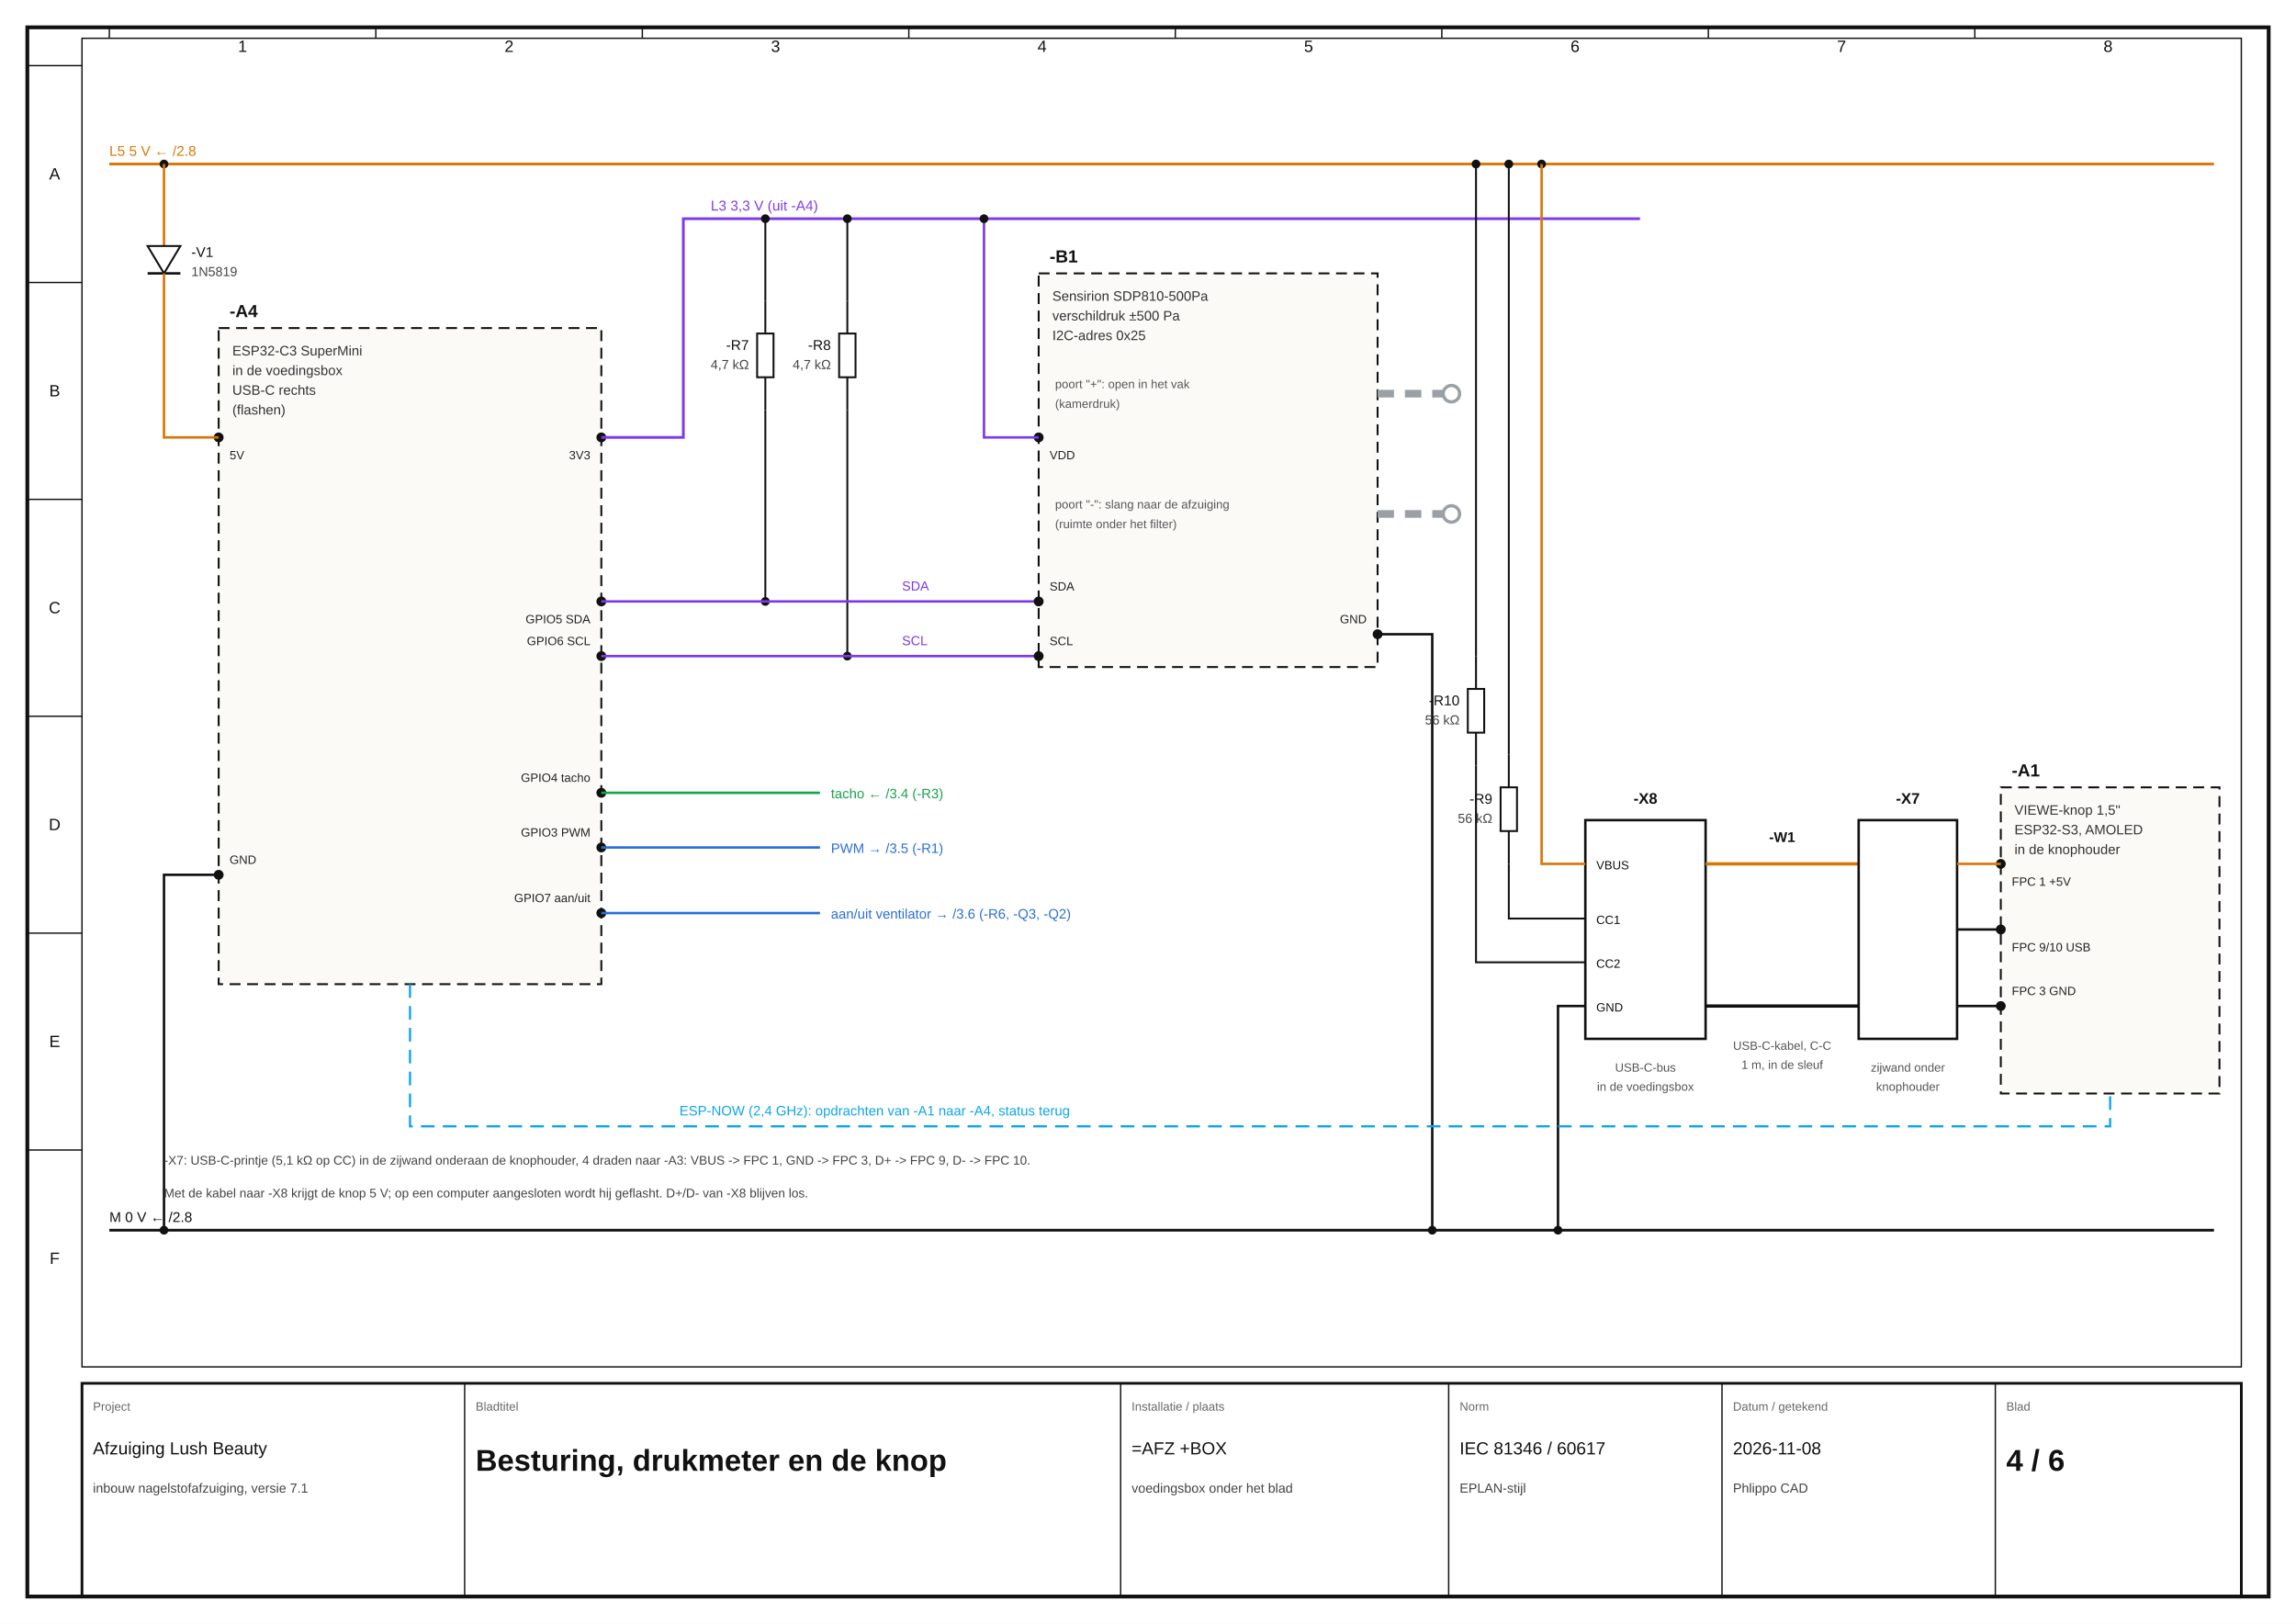
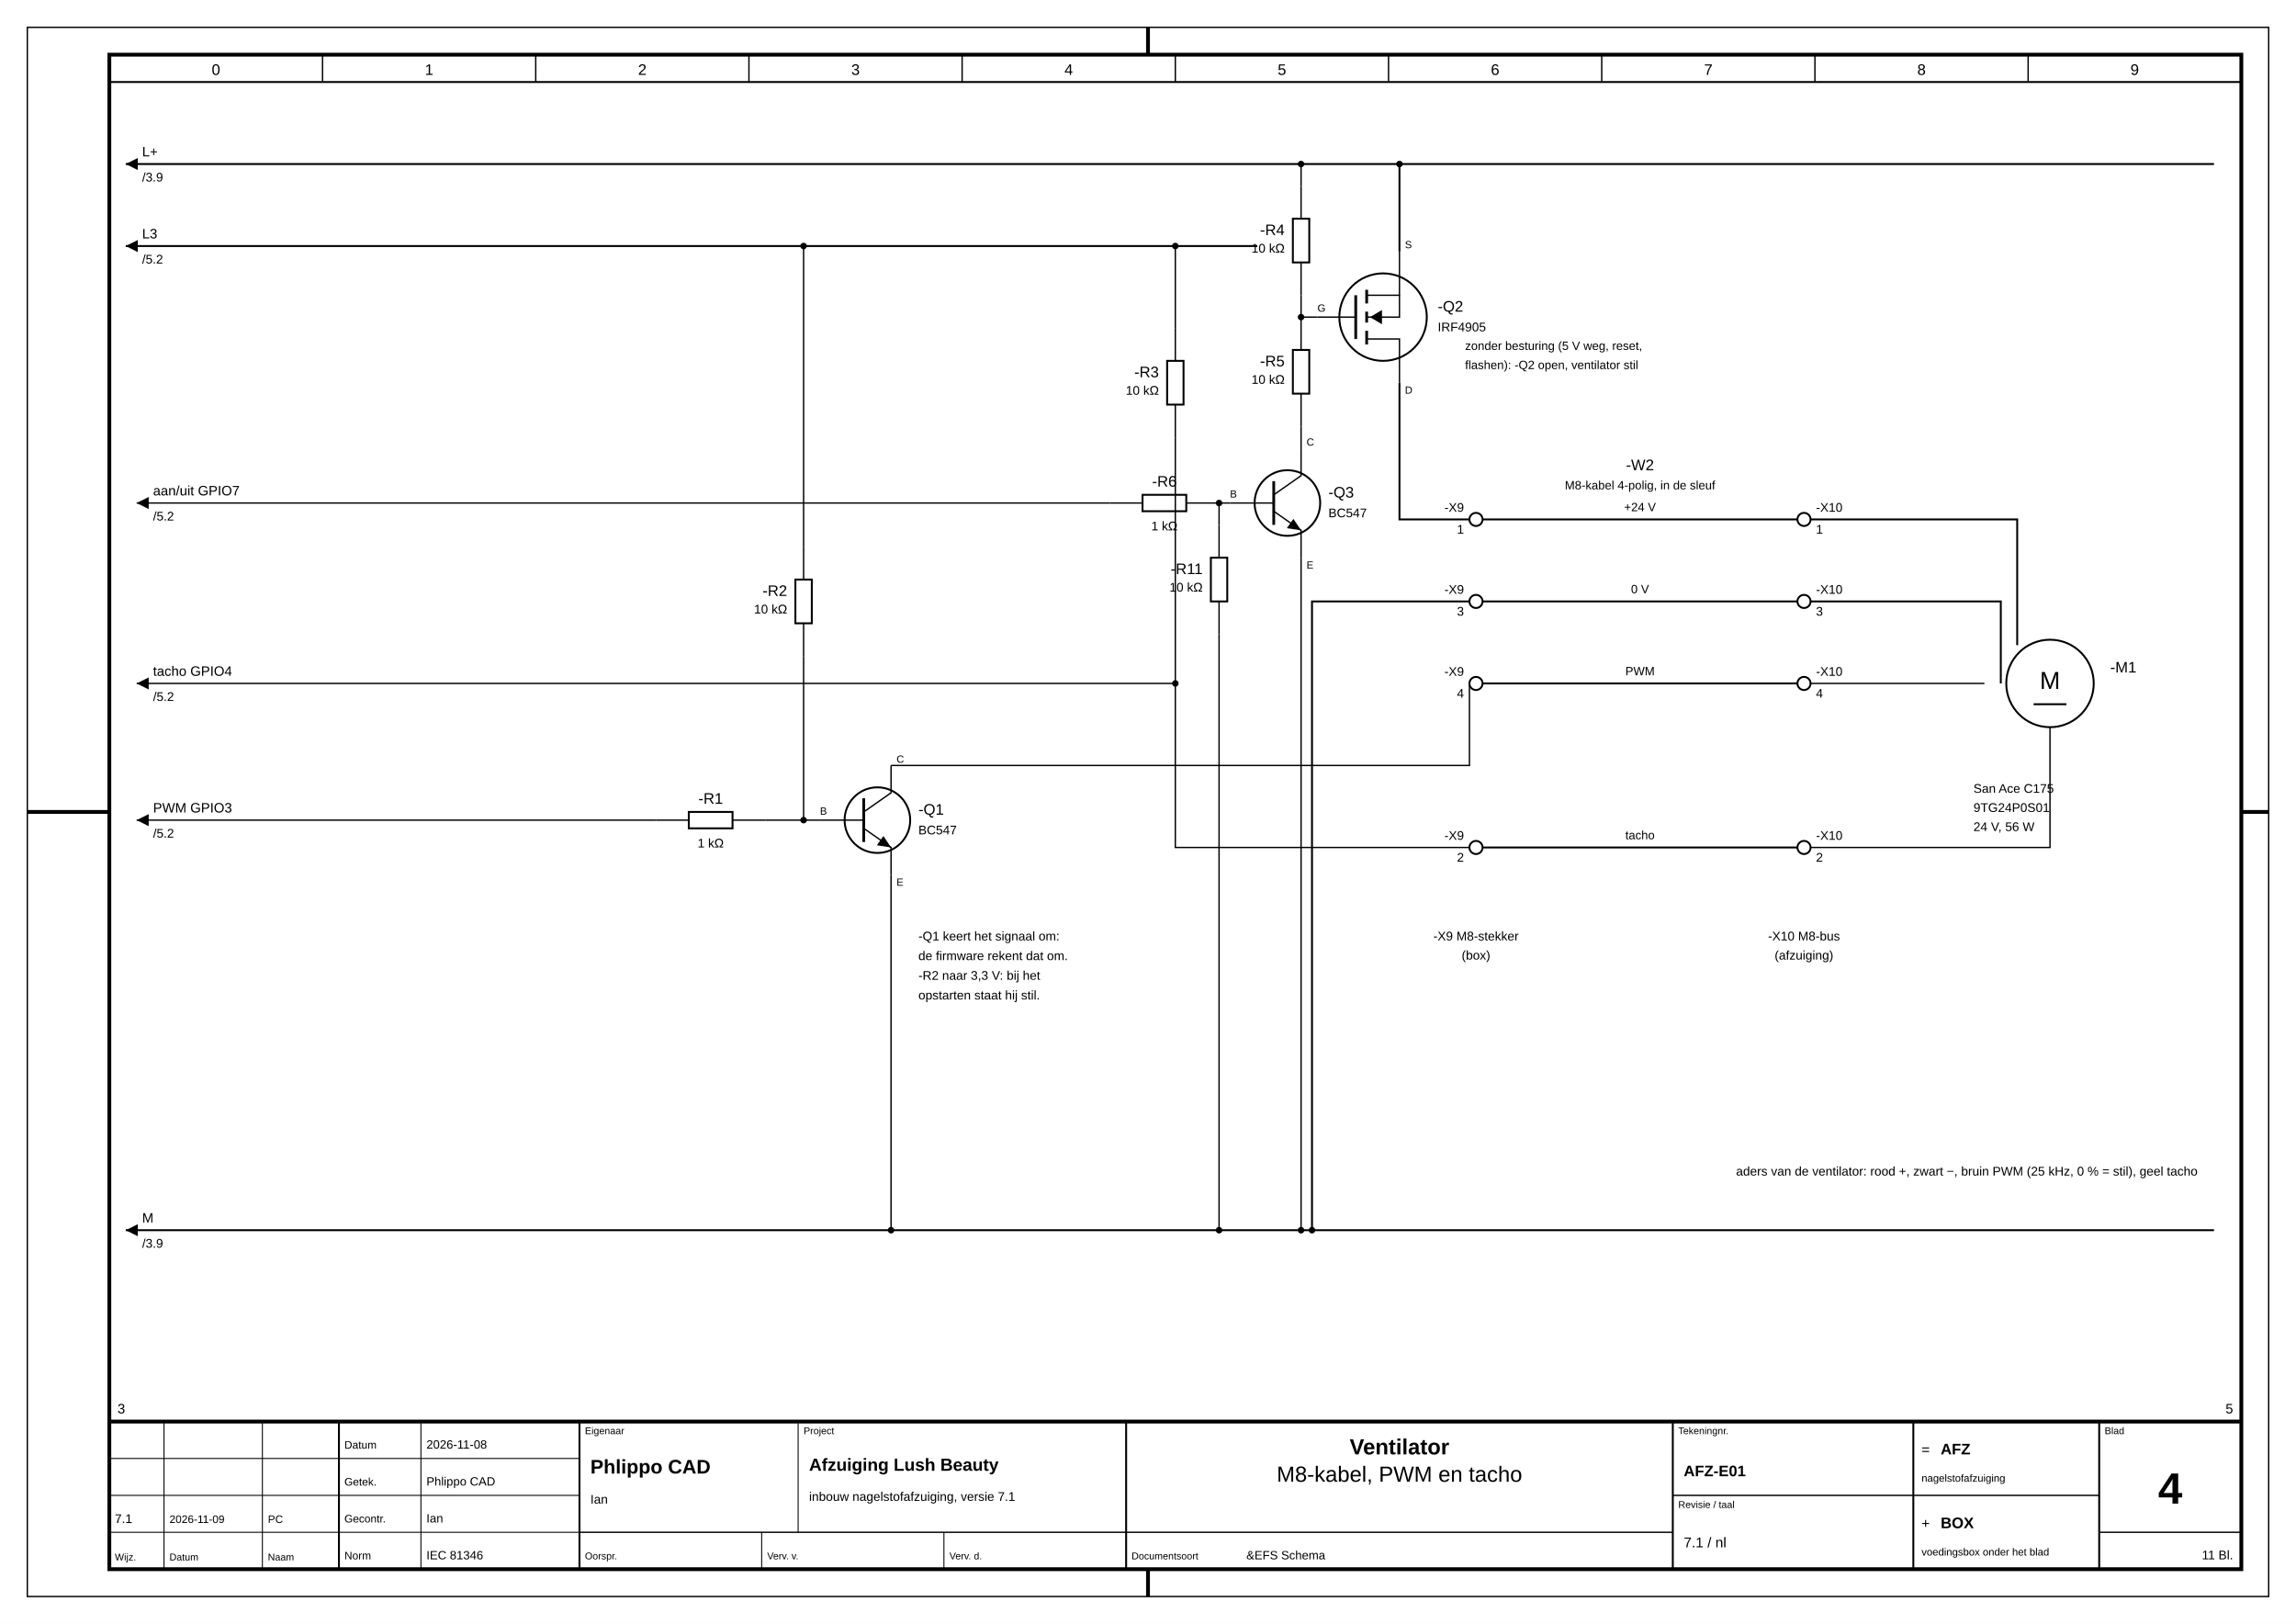
<svg xmlns="http://www.w3.org/2000/svg" viewBox="0 0 420 297" width="420mm" height="297mm" font-family="Arial, Helvetica, sans-serif">
  <rect width="420" height="297" fill="#fff" />
-   <rect x="5" y="5" width="410" height="287" fill="none" stroke="#111" stroke-width="0.7" />
-   <rect x="15" y="7" width="395" height="243" fill="none" stroke="#111" stroke-width="0.25" />
-   <polyline points="20,5 20,7" fill="none" stroke="#111" stroke-width="0.25" />
-   <text x="44.375" y="9.5" font-size="3" text-anchor="middle" fill="#111">1</text>
-   <polyline points="68.75,5 68.75,7" fill="none" stroke="#111" stroke-width="0.25" />
-   <text x="93.125" y="9.5" font-size="3" text-anchor="middle" fill="#111">2</text>
-   <polyline points="117.5,5 117.5,7" fill="none" stroke="#111" stroke-width="0.25" />
-   <text x="141.875" y="9.5" font-size="3" text-anchor="middle" fill="#111">3</text>
-   <polyline points="166.25,5 166.25,7" fill="none" stroke="#111" stroke-width="0.25" />
-   <text x="190.625" y="9.5" font-size="3" text-anchor="middle" fill="#111">4</text>
-   <polyline points="215,5 215,7" fill="none" stroke="#111" stroke-width="0.25" />
-   <text x="239.375" y="9.5" font-size="3" text-anchor="middle" fill="#111">5</text>
-   <polyline points="263.75,5 263.75,7" fill="none" stroke="#111" stroke-width="0.25" />
-   <text x="288.125" y="9.5" font-size="3" text-anchor="middle" fill="#111">6</text>
-   <polyline points="312.5,5 312.5,7" fill="none" stroke="#111" stroke-width="0.25" />
-   <text x="336.875" y="9.5" font-size="3" text-anchor="middle" fill="#111">7</text>
-   <polyline points="361.25,5 361.25,7" fill="none" stroke="#111" stroke-width="0.25" />
-   <text x="385.625" y="9.5" font-size="3" text-anchor="middle" fill="#111">8</text>
-   <polyline points="5,12 15,12" fill="none" stroke="#111" stroke-width="0.25" />
-   <text x="10" y="32.833" font-size="3" text-anchor="middle" fill="#111">A</text>
-   <polyline points="5,51.667 15,51.667" fill="none" stroke="#111" stroke-width="0.25" />
-   <text x="10" y="72.5" font-size="3" text-anchor="middle" fill="#111">B</text>
-   <polyline points="5,91.333 15,91.333" fill="none" stroke="#111" stroke-width="0.25" />
-   <text x="10" y="112.167" font-size="3" text-anchor="middle" fill="#111">C</text>
-   <polyline points="5,131 15,131" fill="none" stroke="#111" stroke-width="0.25" />
-   <text x="10" y="151.833" font-size="3" text-anchor="middle" fill="#111">D</text>
-   <polyline points="5,170.667 15,170.667" fill="none" stroke="#111" stroke-width="0.25" />
-   <text x="10" y="191.5" font-size="3" text-anchor="middle" fill="#111">E</text>
-   <polyline points="5,210.333 15,210.333" fill="none" stroke="#111" stroke-width="0.25" />
-   <text x="10" y="231.167" font-size="3" text-anchor="middle" fill="#111">F</text>
-   <rect x="15" y="253" width="395" height="39" fill="none" stroke="#111" stroke-width="0.5" />
-   <polyline points="15,253 15,292" fill="none" stroke="#111" stroke-width="0.25" />
-   <text x="17" y="258" font-size="2.2" text-anchor="start" fill="#666">Project</text>
-   <text x="17" y="266" font-size="3.2" text-anchor="start" fill="#111">Afzuiging Lush Beauty</text>
-   <text x="17" y="273" font-size="2.4" text-anchor="start" fill="#444">inbouw nagelstofafzuiging, versie 7.1</text>
-   <polyline points="85,253 85,292" fill="none" stroke="#111" stroke-width="0.25" />
-   <text x="87" y="258" font-size="2.2" text-anchor="start" fill="#666">Bladtitel</text>
-   <text x="87" y="269" font-size="5.5" text-anchor="start" fill="#111" font-weight="700">Besturing, drukmeter en de knop</text>
-   <polyline points="205,253 205,292" fill="none" stroke="#111" stroke-width="0.25" />
-   <text x="207" y="258" font-size="2.2" text-anchor="start" fill="#666">Installatie / plaats</text>
-   <text x="207" y="266" font-size="3.2" text-anchor="start" fill="#111">=AFZ +BOX</text>
-   <text x="207" y="273" font-size="2.4" text-anchor="start" fill="#444">voedingsbox onder het blad</text>
-   <polyline points="265,253 265,292" fill="none" stroke="#111" stroke-width="0.25" />
-   <text x="267" y="258" font-size="2.2" text-anchor="start" fill="#666">Norm</text>
-   <text x="267" y="266" font-size="3.2" text-anchor="start" fill="#111">IEC 81346 / 60617</text>
-   <text x="267" y="273" font-size="2.4" text-anchor="start" fill="#444">EPLAN-stijl</text>
-   <polyline points="315,253 315,292" fill="none" stroke="#111" stroke-width="0.25" />
-   <text x="317" y="258" font-size="2.2" text-anchor="start" fill="#666">Datum / getekend</text>
-   <text x="317" y="266" font-size="3.2" text-anchor="start" fill="#111">2026-11-08</text>
-   <text x="317" y="273" font-size="2.4" text-anchor="start" fill="#444">Phlippo CAD</text>
-   <polyline points="365,253 365,292" fill="none" stroke="#111" stroke-width="0.25" />
-   <text x="367" y="258" font-size="2.2" text-anchor="start" fill="#666">Blad</text>
-   <text x="367" y="269" font-size="5.5" text-anchor="start" fill="#111" font-weight="700">4 / 6</text>
-   <polyline points="20,30 405,30" fill="none" stroke="#d97706" stroke-width="0.5" />
-   <text x="20" y="28.5" font-size="2.6" text-anchor="start" fill="#d97706">L5 5 V  ← /2.8</text>
-   <polyline points="20,225 405,225" fill="none" stroke="#111" stroke-width="0.5" />
-   <text x="20" y="223.5" font-size="2.6" text-anchor="start" fill="#111">M 0 V  ← /2.8</text>
-   <rect x="40" y="60" width="70" height="120" fill="#fbfaf7" stroke="#111" stroke-width="0.35" stroke-dasharray="2 1.2" />
-   <text x="42" y="58" font-size="3.2" text-anchor="start" fill="#111" font-weight="700">-A4</text>
-   <text x="42.5" y="65" font-size="2.5" text-anchor="start" fill="#333">ESP32-C3 SuperMini</text>
-   <text x="42.5" y="68.6" font-size="2.5" text-anchor="start" fill="#333">in de voedingsbox</text>
-   <text x="42.5" y="72.2" font-size="2.5" text-anchor="start" fill="#333">USB-C rechts</text>
-   <text x="42.5" y="75.8" font-size="2.5" text-anchor="start" fill="#333">(flashen)</text>
-   <circle cx="40" cy="80" r="0.9" fill="#111" />
-   <text x="42" y="84" font-size="2.2" text-anchor="start" fill="#222">5V</text>
-   <circle cx="40" cy="160" r="0.9" fill="#111" />
-   <text x="42" y="158" font-size="2.2" text-anchor="start" fill="#222">GND</text>
-   <circle cx="110" cy="80" r="0.9" fill="#111" />
-   <text x="108" y="84" font-size="2.2" text-anchor="end" fill="#222">3V3</text>
-   <circle cx="110" cy="110" r="0.9" fill="#111" />
-   <text x="108" y="114" font-size="2.2" text-anchor="end" fill="#222">GPIO5  SDA</text>
-   <circle cx="110" cy="120" r="0.9" fill="#111" />
-   <text x="108" y="118" font-size="2.2" text-anchor="end" fill="#222">GPIO6  SCL</text>
-   <circle cx="110" cy="145" r="0.9" fill="#111" />
-   <text x="108" y="143" font-size="2.2" text-anchor="end" fill="#222">GPIO4  tacho</text>
-   <circle cx="110" cy="155" r="0.9" fill="#111" />
-   <text x="108" y="153" font-size="2.2" text-anchor="end" fill="#222">GPIO3  PWM</text>
-   <circle cx="110" cy="167" r="0.9" fill="#111" />
-   <text x="108" y="165" font-size="2.2" text-anchor="end" fill="#222">GPIO7  aan/uit</text>
-   <circle cx="30" cy="30" r="0.8" fill="#111" />
-   <polyline points="30,30 30,45" fill="none" stroke="#d97706" stroke-width="0.45" />
-   <polygon points="27,45 33,45 30,50" fill="none" stroke="#111" stroke-width="0.35" />
-   <polyline points="27,50 33,50" fill="none" stroke="#111" stroke-width="0.45" />
-   <polyline points="30,50 30,80 40,80" fill="none" stroke="#d97706" stroke-width="0.45" />
-   <text x="35" y="47" font-size="2.6" text-anchor="start" fill="#111">-V1</text>
-   <text x="35" y="50.5" font-size="2.4" text-anchor="start" fill="#444">1N5819</text>
-   <polyline points="40,160 30,160 30,225" fill="none" stroke="#111" stroke-width="0.45" />
-   <circle cx="30" cy="225" r="0.8" fill="#111" />
-   <polyline points="110,80 125,80 125,40 300,40" fill="none" stroke="#7c3aed" stroke-width="0.5" />
-   <text x="130" y="38.5" font-size="2.6" text-anchor="start" fill="#7c3aed">L3 3,3 V (uit -A4)</text>
-   <polyline points="110,145 150,145" fill="none" stroke="#16a34a" stroke-width="0.45" />
-   <text x="152" y="146" font-size="2.5" text-anchor="start" fill="#16a34a">tacho ← /3.4 (-R3)</text>
-   <polyline points="110,155 150,155" fill="none" stroke="#2a6fd6" stroke-width="0.45" />
-   <text x="152" y="156" font-size="2.5" text-anchor="start" fill="#2a6fd6">PWM → /3.5 (-R1)</text>
-   <polyline points="110,167 150,167" fill="none" stroke="#2a6fd6" stroke-width="0.45" />
-   <text x="152" y="168" font-size="2.5" text-anchor="start" fill="#2a6fd6">aan/uit ventilator → /3.6 (-R6, -Q3, -Q2)</text>
-   <circle cx="140" cy="40" r="0.8" fill="#111" />
-   <polyline points="140,40 140,55" fill="none" stroke="#111" stroke-width="0.35" />
-   <polyline points="140,55 140,61" fill="none" stroke="#111" stroke-width="0.35" />
-   <rect x="138.5" y="61" width="3" height="8" fill="none" stroke="#111" stroke-width="0.35" />
-   <polyline points="140,69 140,75" fill="none" stroke="#111" stroke-width="0.35" />
-   <text x="137" y="64" font-size="2.6" text-anchor="end" fill="#111">-R7</text>
-   <text x="137" y="67.5" font-size="2.4" text-anchor="end" fill="#444">4,7 kΩ</text>
-   <polyline points="140,75 140,110" fill="none" stroke="#111" stroke-width="0.35" />
-   <circle cx="140" cy="110" r="0.8" fill="#111" />
-   <circle cx="155" cy="40" r="0.8" fill="#111" />
-   <polyline points="155,40 155,55" fill="none" stroke="#111" stroke-width="0.35" />
-   <polyline points="155,55 155,61" fill="none" stroke="#111" stroke-width="0.35" />
-   <rect x="153.5" y="61" width="3" height="8" fill="none" stroke="#111" stroke-width="0.35" />
-   <polyline points="155,69 155,75" fill="none" stroke="#111" stroke-width="0.35" />
-   <text x="152" y="64" font-size="2.6" text-anchor="end" fill="#111">-R8</text>
-   <text x="152" y="67.5" font-size="2.4" text-anchor="end" fill="#444">4,7 kΩ</text>
-   <polyline points="155,75 155,120" fill="none" stroke="#111" stroke-width="0.35" />
-   <circle cx="155" cy="120" r="0.8" fill="#111" />
-   <polyline points="110,110 190,110" fill="none" stroke="#7c3aed" stroke-width="0.45" />
-   <text x="165" y="108" font-size="2.4" text-anchor="start" fill="#7c3aed">SDA</text>
-   <polyline points="110,120 190,120" fill="none" stroke="#7c3aed" stroke-width="0.45" />
-   <text x="165" y="118" font-size="2.4" text-anchor="start" fill="#7c3aed">SCL</text>
-   <rect x="190" y="50" width="62" height="72" fill="#fbfaf7" stroke="#111" stroke-width="0.35" stroke-dasharray="2 1.2" />
-   <text x="192" y="48" font-size="3.2" text-anchor="start" fill="#111" font-weight="700">-B1</text>
-   <text x="192.5" y="55" font-size="2.5" text-anchor="start" fill="#333">Sensirion SDP810-500Pa</text>
-   <text x="192.5" y="58.6" font-size="2.5" text-anchor="start" fill="#333">verschildruk ±500 Pa</text>
-   <text x="192.5" y="62.2" font-size="2.5" text-anchor="start" fill="#333">I2C-adres 0x25</text>
-   <circle cx="190" cy="80" r="0.9" fill="#111" />
-   <text x="192" y="84" font-size="2.2" text-anchor="start" fill="#222">VDD</text>
-   <circle cx="190" cy="110" r="0.9" fill="#111" />
-   <text x="192" y="108" font-size="2.2" text-anchor="start" fill="#222">SDA</text>
-   <circle cx="190" cy="120" r="0.9" fill="#111" />
-   <text x="192" y="118" font-size="2.2" text-anchor="start" fill="#222">SCL</text>
-   <circle cx="252" cy="116" r="0.9" fill="#111" />
-   <text x="250" y="114" font-size="2.2" text-anchor="end" fill="#222">GND</text>
-   <polyline points="180,40 180,80 190,80" fill="none" stroke="#7c3aed" stroke-width="0.45" />
-   <circle cx="180" cy="40" r="0.8" fill="#111" />
-   <polyline points="252,116 262,116 262,225" fill="none" stroke="#111" stroke-width="0.45" />
-   <circle cx="262" cy="225" r="0.8" fill="#111" />
-   <polyline points="252,72 264,72" fill="none" stroke="#9aa0a6" stroke-width="1.4" stroke-dasharray="3 2" />
-   <circle cx="265.5" cy="72" r="1.5" fill="#fff" stroke="#9aa0a6" stroke-width="0.6" />
-   <text x="193" y="71" font-size="2.2" text-anchor="start" fill="#555">poort "+": open in het vak</text>
-   <text x="193" y="74.6" font-size="2.2" text-anchor="start" fill="#555">(kamerdruk)</text>
-   <polyline points="252,94 264,94" fill="none" stroke="#9aa0a6" stroke-width="1.4" stroke-dasharray="3 2" />
-   <circle cx="265.5" cy="94" r="1.5" fill="#fff" stroke="#9aa0a6" stroke-width="0.6" />
-   <text x="193" y="93" font-size="2.2" text-anchor="start" fill="#555">poort "-": slang naar de afzuiging</text>
-   <text x="193" y="96.6" font-size="2.2" text-anchor="start" fill="#555">(ruimte onder het filter)</text>
-   <rect x="290" y="150" width="22" height="40" fill="none" stroke="#111" stroke-width="0.45" />
-   <text x="301" y="147" font-size="2.8" text-anchor="middle" fill="#111" font-weight="700">-X8</text>
-   <text x="301" y="196" font-size="2.2" text-anchor="middle" fill="#555">USB-C-bus</text>
-   <text x="301" y="199.5" font-size="2.2" text-anchor="middle" fill="#555">in de voedingsbox</text>
-   <text x="292" y="159" font-size="2.2" text-anchor="start" fill="#111">VBUS</text>
-   <text x="292" y="169" font-size="2.2" text-anchor="start" fill="#111">CC1</text>
-   <text x="292" y="177" font-size="2.2" text-anchor="start" fill="#111">CC2</text>
-   <text x="292" y="185" font-size="2.2" text-anchor="start" fill="#111">GND</text>
-   <circle cx="282" cy="30" r="0.8" fill="#111" />
-   <polyline points="282,30 282,158 290,158" fill="none" stroke="#d97706" stroke-width="0.45" />
-   <circle cx="276" cy="30" r="0.8" fill="#111" />
-   <polyline points="276,30 276,138" fill="none" stroke="#111" stroke-width="0.35" />
-   <polyline points="276,138 276,144" fill="none" stroke="#111" stroke-width="0.35" />
-   <rect x="274.5" y="144" width="3" height="8" fill="none" stroke="#111" stroke-width="0.35" />
-   <polyline points="276,152 276,158" fill="none" stroke="#111" stroke-width="0.35" />
-   <text x="273" y="147" font-size="2.6" text-anchor="end" fill="#111">-R9</text>
-   <text x="273" y="150.5" font-size="2.4" text-anchor="end" fill="#444">56 kΩ</text>
-   <polyline points="276,158 276,168 290,168" fill="none" stroke="#111" stroke-width="0.35" />
-   <circle cx="270" cy="30" r="0.8" fill="#111" />
-   <polyline points="270,30 270,120" fill="none" stroke="#111" stroke-width="0.35" />
-   <polyline points="270,120 270,126" fill="none" stroke="#111" stroke-width="0.35" />
-   <rect x="268.5" y="126" width="3" height="8" fill="none" stroke="#111" stroke-width="0.35" />
-   <polyline points="270,134 270,140" fill="none" stroke="#111" stroke-width="0.35" />
-   <text x="267" y="129" font-size="2.6" text-anchor="end" fill="#111">-R10</text>
-   <text x="267" y="132.5" font-size="2.4" text-anchor="end" fill="#444">56 kΩ</text>
-   <polyline points="270,140 270,176 290,176" fill="none" stroke="#111" stroke-width="0.35" />
-   <polyline points="290,184 285,184 285,225" fill="none" stroke="#111" stroke-width="0.45" />
-   <circle cx="285" cy="225" r="0.8" fill="#111" />
-   <polyline points="312,158 340,158" fill="none" stroke="#d97706" stroke-width="0.6" />
-   <polyline points="312,184 340,184" fill="none" stroke="#111" stroke-width="0.6" />
-   <text x="326" y="154" font-size="2.6" text-anchor="middle" fill="#111" font-weight="700">-W1</text>
-   <text x="326" y="192" font-size="2.2" text-anchor="middle" fill="#555">USB-C-kabel, C-C</text>
-   <text x="326" y="195.5" font-size="2.2" text-anchor="middle" fill="#555">1 m, in de sleuf</text>
-   <rect x="340" y="150" width="18" height="40" fill="none" stroke="#111" stroke-width="0.45" />
-   <text x="349" y="147" font-size="2.8" text-anchor="middle" fill="#111" font-weight="700">-X7</text>
-   <text x="349" y="196" font-size="2.2" text-anchor="middle" fill="#555">zijwand onder</text>
-   <text x="349" y="199.5" font-size="2.2" text-anchor="middle" fill="#555">knophouder</text>
-   <rect x="366" y="144" width="40" height="56" fill="#fbfaf7" stroke="#111" stroke-width="0.35" stroke-dasharray="2 1.2" />
-   <text x="368" y="142" font-size="3.2" text-anchor="start" fill="#111" font-weight="700">-A1</text>
-   <text x="368.5" y="149" font-size="2.5" text-anchor="start" fill="#333">VIEWE-knop 1,5"</text>
-   <text x="368.5" y="152.6" font-size="2.5" text-anchor="start" fill="#333">ESP32-S3, AMOLED</text>
-   <text x="368.5" y="156.2" font-size="2.5" text-anchor="start" fill="#333">in de knophouder</text>
-   <circle cx="366" cy="158" r="0.9" fill="#111" />
-   <text x="368" y="162" font-size="2.2" text-anchor="start" fill="#222">FPC 1 +5V</text>
-   <circle cx="366" cy="170" r="0.9" fill="#111" />
-   <text x="368" y="174" font-size="2.2" text-anchor="start" fill="#222">FPC 9/10 USB</text>
-   <circle cx="366" cy="184" r="0.9" fill="#111" />
-   <text x="368" y="182" font-size="2.2" text-anchor="start" fill="#222">FPC 3 GND</text>
-   <polyline points="358,158 366,158" fill="none" stroke="#d97706" stroke-width="0.45" />
-   <polyline points="358,170 366,170" fill="none" stroke="#111" stroke-width="0.45" />
-   <polyline points="358,184 366,184" fill="none" stroke="#111" stroke-width="0.45" />
-   <polyline points="75,180 75,206 386,206 386,200" fill="none" stroke="#0ea5e9" stroke-width="0.4" stroke-dasharray="2.5 1.5" />
-   <text x="160" y="204" font-size="2.5" text-anchor="middle" fill="#0ea5e9">ESP-NOW (2,4 GHz): opdrachten van -A1 naar -A4, status terug</text>
-   <text x="30" y="213" font-size="2.3" text-anchor="start" fill="#444">-X7: USB-C-printje (5,1 kΩ op CC) in de zijwand onderaan de knophouder, 4 draden naar -A3: VBUS -&gt; FPC 1, GND -&gt; FPC 3, D+ -&gt; FPC 9, D- -&gt; FPC 10.</text>
-   <text x="30" y="219" font-size="2.3" text-anchor="start" fill="#444">Met de kabel naar -X8 krijgt de knop 5 V; op een computer aangesloten wordt hij geflasht. D+/D- van -X8 blijven los.</text>
+   <rect x="5" y="5" width="410" height="287" fill="none" stroke="#000" stroke-width="0.25" />
+   <rect x="20" y="10" width="390" height="277" fill="none" stroke="#000" stroke-width="0.7" />
+   <polyline points="210,5 210,10" fill="none" stroke="#000" stroke-width="0.7" />
+   <polyline points="210,287 210,292" fill="none" stroke="#000" stroke-width="0.7" />
+   <polyline points="5,148.5 20,148.5" fill="none" stroke="#000" stroke-width="0.7" />
+   <polyline points="410,148.5 415,148.5" fill="none" stroke="#000" stroke-width="0.7" />
+   <polyline points="20,15 410,15" fill="none" stroke="#000" stroke-width="0.35" />
+   <text x="39.5" y="13.7" font-size="2.8" text-anchor="middle" fill="#000">0</text>
+   <polyline points="59,10 59,15" fill="none" stroke="#000" stroke-width="0.25" />
+   <text x="78.5" y="13.7" font-size="2.8" text-anchor="middle" fill="#000">1</text>
+   <polyline points="98,10 98,15" fill="none" stroke="#000" stroke-width="0.25" />
+   <text x="117.5" y="13.7" font-size="2.8" text-anchor="middle" fill="#000">2</text>
+   <polyline points="137,10 137,15" fill="none" stroke="#000" stroke-width="0.25" />
+   <text x="156.5" y="13.7" font-size="2.8" text-anchor="middle" fill="#000">3</text>
+   <polyline points="176,10 176,15" fill="none" stroke="#000" stroke-width="0.25" />
+   <text x="195.5" y="13.7" font-size="2.8" text-anchor="middle" fill="#000">4</text>
+   <polyline points="215,10 215,15" fill="none" stroke="#000" stroke-width="0.25" />
+   <text x="234.5" y="13.7" font-size="2.8" text-anchor="middle" fill="#000">5</text>
+   <polyline points="254,10 254,15" fill="none" stroke="#000" stroke-width="0.25" />
+   <text x="273.5" y="13.7" font-size="2.8" text-anchor="middle" fill="#000">6</text>
+   <polyline points="293,10 293,15" fill="none" stroke="#000" stroke-width="0.25" />
+   <text x="312.5" y="13.7" font-size="2.8" text-anchor="middle" fill="#000">7</text>
+   <polyline points="332,10 332,15" fill="none" stroke="#000" stroke-width="0.25" />
+   <text x="351.5" y="13.7" font-size="2.8" text-anchor="middle" fill="#000">8</text>
+   <polyline points="371,10 371,15" fill="none" stroke="#000" stroke-width="0.25" />
+   <text x="390.5" y="13.7" font-size="2.8" text-anchor="middle" fill="#000">9</text>
+   <text x="21.5" y="258.5" font-size="2.5" text-anchor="start" fill="#000">3</text>
+   <text x="408.5" y="258.5" font-size="2.5" text-anchor="end" fill="#000">5</text>
+   <polyline points="20,260 410,260" fill="none" stroke="#000" stroke-width="0.7" />
+   <polyline points="20,266.75 62,266.75" fill="none" stroke="#000" stroke-width="0.18" />
+   <polyline points="20,273.5 62,273.5" fill="none" stroke="#000" stroke-width="0.18" />
+   <polyline points="20,280.25 62,280.25" fill="none" stroke="#000" stroke-width="0.18" />
+   <polyline points="30,260 30,287" fill="none" stroke="#000" stroke-width="0.18" />
+   <polyline points="48,260 48,287" fill="none" stroke="#000" stroke-width="0.18" />
+   <text x="21" y="285.4" font-size="1.8" text-anchor="start" fill="#000">Wijz.</text>
+   <text x="31" y="285.4" font-size="1.8" text-anchor="start" fill="#000">Datum</text>
+   <text x="49" y="285.4" font-size="1.8" text-anchor="start" fill="#000">Naam</text>
+   <text x="21" y="278.55" font-size="2.3" text-anchor="start" fill="#000">7.1</text>
+   <text x="31" y="278.55" font-size="2" text-anchor="start" fill="#000">2026-11-09</text>
+   <text x="49" y="278.55" font-size="2" text-anchor="start" fill="#000">PC</text>
+   <polyline points="62,260 62,287" fill="none" stroke="#000" stroke-width="0.35" />
+   <polyline points="62,266.75 106,266.75" fill="none" stroke="#000" stroke-width="0.18" />
+   <polyline points="62,273.5 106,273.5" fill="none" stroke="#000" stroke-width="0.18" />
+   <polyline points="62,280.25 106,280.25" fill="none" stroke="#000" stroke-width="0.18" />
+   <polyline points="77,260 77,287" fill="none" stroke="#000" stroke-width="0.18" />
+   <text x="63" y="264.95" font-size="2" text-anchor="start" fill="#000">Datum</text>
+   <text x="78" y="264.95" font-size="2.2" text-anchor="start" fill="#000">2026-11-08</text>
+   <text x="63" y="271.7" font-size="2" text-anchor="start" fill="#000">Getek.</text>
+   <text x="78" y="271.7" font-size="2.2" text-anchor="start" fill="#000">Phlippo CAD</text>
+   <text x="63" y="278.45" font-size="2" text-anchor="start" fill="#000">Gecontr.</text>
+   <text x="78" y="278.45" font-size="2.2" text-anchor="start" fill="#000">Ian</text>
+   <text x="63" y="285.2" font-size="2" text-anchor="start" fill="#000">Norm</text>
+   <text x="78" y="285.2" font-size="2.2" text-anchor="start" fill="#000">IEC 81346</text>
+   <polyline points="106,260 106,287" fill="none" stroke="#000" stroke-width="0.35" />
+   <polyline points="106,280.25 206,280.25" fill="none" stroke="#000" stroke-width="0.25" />
+   <polyline points="146,260 146,280.25" fill="none" stroke="#000" stroke-width="0.18" />
+   <text x="107" y="262.3" font-size="1.8" text-anchor="start" fill="#000">Eigenaar</text>
+   <text x="108" y="269.5" font-size="3.6" text-anchor="start" fill="#000" font-weight="700">Phlippo CAD</text>
+   <text x="108" y="275" font-size="2.3" text-anchor="start" fill="#000">Ian</text>
+   <text x="147" y="262.3" font-size="1.8" text-anchor="start" fill="#000">Project</text>
+   <text x="148" y="269" font-size="3.2" text-anchor="start" fill="#000" font-weight="700">Afzuiging Lush Beauty</text>
+   <text x="148" y="274.5" font-size="2.3" text-anchor="start" fill="#000">inbouw nagelstofafzuiging, versie 7.1</text>
+   <text x="107" y="285.2" font-size="1.8" text-anchor="start" fill="#000">Oorspr.</text>
+   <text x="118" y="285.2" font-size="2" text-anchor="start" fill="#000" />
+   <polyline points="139.33,280.25 139.33,287" fill="none" stroke="#000" stroke-width="0.18" />
+   <text x="140.33" y="285.2" font-size="1.8" text-anchor="start" fill="#000">Verv. v.</text>
+   <text x="151.33" y="285.2" font-size="2" text-anchor="start" fill="#000" />
+   <polyline points="172.67,280.25 172.67,287" fill="none" stroke="#000" stroke-width="0.18" />
+   <text x="173.67" y="285.2" font-size="1.8" text-anchor="start" fill="#000">Verv. d.</text>
+   <text x="184.67" y="285.2" font-size="2" text-anchor="start" fill="#000" />
+   <polyline points="206,260 206,287" fill="none" stroke="#000" stroke-width="0.35" />
+   <polyline points="206,280.25 306,280.25" fill="none" stroke="#000" stroke-width="0.25" />
+   <text x="256" y="266" font-size="4" text-anchor="middle" fill="#000" font-weight="700">Ventilator</text>
+   <text x="256" y="271" font-size="4" text-anchor="middle" fill="#000">M8-kabel, PWM en tacho</text>
+   <text x="207" y="285.2" font-size="1.8" text-anchor="start" fill="#000">Documentsoort</text>
+   <text x="228" y="285.2" font-size="2.2" text-anchor="start" fill="#000">&amp;EFS  Schema</text>
+   <polyline points="306,260 306,287" fill="none" stroke="#000" stroke-width="0.35" />
+   <polyline points="306,273.5 350,273.5" fill="none" stroke="#000" stroke-width="0.25" />
+   <text x="307" y="262.3" font-size="1.8" text-anchor="start" fill="#000">Tekeningnr.</text>
+   <text x="308" y="270" font-size="2.8" text-anchor="start" fill="#000" font-weight="700">AFZ-E01</text>
+   <text x="307" y="275.8" font-size="1.8" text-anchor="start" fill="#000">Revisie / taal</text>
+   <text x="308" y="283" font-size="2.6" text-anchor="start" fill="#000">7.1 / nl</text>
+   <polyline points="350,260 350,287" fill="none" stroke="#000" stroke-width="0.35" />
+   <polyline points="350,273.5 384,273.5" fill="none" stroke="#000" stroke-width="0.25" />
+   <text x="351.5" y="266" font-size="2.6" text-anchor="start" fill="#000">=</text>
+   <text x="355" y="266" font-size="2.8" text-anchor="start" fill="#000" font-weight="700">AFZ</text>
+   <text x="351.5" y="271" font-size="1.9" text-anchor="start" fill="#000">nagelstofafzuiging</text>
+   <text x="351.5" y="279.5" font-size="2.6" text-anchor="start" fill="#000">+</text>
+   <text x="355" y="279.5" font-size="2.8" text-anchor="start" fill="#000" font-weight="700">BOX</text>
+   <text x="351.5" y="284.5" font-size="1.9" text-anchor="start" fill="#000">voedingsbox onder het blad</text>
+   <polyline points="384,260 384,287" fill="none" stroke="#000" stroke-width="0.35" />
+   <polyline points="384,280.25 410,280.25" fill="none" stroke="#000" stroke-width="0.25" />
+   <text x="385" y="262.3" font-size="1.8" text-anchor="start" fill="#000">Blad</text>
+   <text x="397" y="275" font-size="8" text-anchor="middle" fill="#000" font-weight="700">4</text>
+   <text x="408.5" y="285.2" font-size="2.3" text-anchor="end" fill="#000">11 Bl.</text>
+   <polyline points="23,30 405,30" fill="none" stroke="#000" stroke-width="0.35" />
+   <polygon points="23,30 25.2,28.9 25.2,31.1" fill="#000" />
+   <text x="26" y="28.6" font-size="2.5" text-anchor="start" fill="#000">L+</text>
+   <text x="26" y="33.2" font-size="2.3" text-anchor="start" fill="#000">/3.9</text>
+   <polyline points="23,225 405,225" fill="none" stroke="#000" stroke-width="0.35" />
+   <polygon points="23,225 25.2,223.9 25.2,226.1" fill="#000" />
+   <text x="26" y="223.6" font-size="2.5" text-anchor="start" fill="#000">M</text>
+   <text x="26" y="228.2" font-size="2.3" text-anchor="start" fill="#000">/3.9</text>
+   <polyline points="23,45 230,45" fill="none" stroke="#000" stroke-width="0.35" />
+   <polygon points="23,45 25.2,43.9 25.2,46.1" fill="#000" />
+   <text x="26" y="43.6" font-size="2.5" text-anchor="start" fill="#000">L3</text>
+   <text x="26" y="48.2" font-size="2.3" text-anchor="start" fill="#000">/5.2</text>
+   <circle cx="160.5" cy="150" r="6" fill="none" stroke="#000" stroke-width="0.35" />
+   <polyline points="150,150 158,150" fill="none" stroke="#000" stroke-width="0.25" />
+   <polyline points="158,146 158,154" fill="none" stroke="#000" stroke-width="0.5" />
+   <polyline points="158,148.5 163,145 163,140" fill="none" stroke="#000" stroke-width="0.25" />
+   <polyline points="158,151.5 163,155 163,160" fill="none" stroke="#000" stroke-width="0.25" />
+   <polygon points="163,155 160.4,154.6 161.6,152.9" fill="#000" />
+   <text x="168" y="149" font-size="2.8" text-anchor="start" fill="#000">-Q1</text>
+   <text x="168" y="152.6" font-size="2.3" text-anchor="start" fill="#000">BC547</text>
+   <text x="164" y="139.5" font-size="1.9" text-anchor="start" fill="#000">C</text>
+   <text x="164" y="162" font-size="1.9" text-anchor="start" fill="#000">E</text>
+   <text x="150" y="149" font-size="1.9" text-anchor="start" fill="#000">B</text>
+   <polyline points="163,160 163,225" fill="none" stroke="#000" stroke-width="0.25" />
+   <circle cx="163" cy="225" r="0.6" fill="#000" />
+   <polyline points="120,150 126,150" fill="none" stroke="#000" stroke-width="0.25" />
+   <rect x="126" y="148.5" width="8" height="3" fill="none" stroke="#000" stroke-width="0.35" />
+   <polyline points="134,150 140,150" fill="none" stroke="#000" stroke-width="0.25" />
+   <text x="130" y="147" font-size="2.8" text-anchor="middle" fill="#000">-R1</text>
+   <text x="130" y="155" font-size="2.3" text-anchor="middle" fill="#000">1 kΩ</text>
+   <polyline points="140,150 150,150" fill="none" stroke="#000" stroke-width="0.25" />
+   <polyline points="120,150 25,150" fill="none" stroke="#000" stroke-width="0.25" />
+   <polygon points="25,150 27.2,148.9 27.2,151.1" fill="#000" />
+   <text x="28" y="148.6" font-size="2.5" text-anchor="start" fill="#000">PWM GPIO3</text>
+   <text x="28" y="153.2" font-size="2.3" text-anchor="start" fill="#000">/5.2</text>
+   <circle cx="147" cy="150" r="0.6" fill="#000" />
+   <polyline points="147,150 147,120" fill="none" stroke="#000" stroke-width="0.25" />
+   <polyline points="147,100 147,106" fill="none" stroke="#000" stroke-width="0.25" />
+   <rect x="145.5" y="106" width="3" height="8" fill="none" stroke="#000" stroke-width="0.35" />
+   <polyline points="147,114 147,120" fill="none" stroke="#000" stroke-width="0.25" />
+   <text x="144" y="109" font-size="2.8" text-anchor="end" fill="#000">-R2</text>
+   <text x="144" y="112.2" font-size="2.3" text-anchor="end" fill="#000">10 kΩ</text>
+   <polyline points="147,100 147,45" fill="none" stroke="#000" stroke-width="0.25" />
+   <circle cx="147" cy="45" r="0.6" fill="#000" />
+   <text x="168" y="172" font-size="2.3" text-anchor="start" fill="#000">-Q1 keert het signaal om:</text>
+   <text x="168" y="175.6" font-size="2.3" text-anchor="start" fill="#000">de firmware rekent dat om.</text>
+   <text x="168" y="179.2" font-size="2.3" text-anchor="start" fill="#000">-R2 naar 3,3 V: bij het</text>
+   <text x="168" y="182.8" font-size="2.3" text-anchor="start" fill="#000">opstarten staat hij stil.</text>
+   <circle cx="215" cy="45" r="0.6" fill="#000" />
+   <polyline points="215,45 215,60" fill="none" stroke="#000" stroke-width="0.25" />
+   <polyline points="215,60 215,66" fill="none" stroke="#000" stroke-width="0.25" />
+   <rect x="213.5" y="66" width="3" height="8" fill="none" stroke="#000" stroke-width="0.35" />
+   <polyline points="215,74 215,80" fill="none" stroke="#000" stroke-width="0.25" />
+   <text x="212" y="69" font-size="2.8" text-anchor="end" fill="#000">-R3</text>
+   <text x="212" y="72.2" font-size="2.3" text-anchor="end" fill="#000">10 kΩ</text>
+   <polyline points="215,80 215,125" fill="none" stroke="#000" stroke-width="0.25" />
+   <circle cx="215" cy="125" r="0.6" fill="#000" />
+   <polyline points="215,125 25,125" fill="none" stroke="#000" stroke-width="0.25" />
+   <polygon points="25,125 27.2,123.9 27.2,126.1" fill="#000" />
+   <text x="28" y="123.6" font-size="2.5" text-anchor="start" fill="#000">tacho GPIO4</text>
+   <text x="28" y="128.2" font-size="2.3" text-anchor="start" fill="#000">/5.2</text>
+   <circle cx="256" cy="30" r="0.6" fill="#000" />
+   <polyline points="256,30 256,46" fill="none" stroke="#000" stroke-width="0.35" />
+   <circle cx="253" cy="58" r="8" fill="none" stroke="#000" stroke-width="0.35" />
+   <polyline points="241,58 248,58" fill="none" stroke="#000" stroke-width="0.25" />
+   <polyline points="248,54 248,62" fill="none" stroke="#000" stroke-width="0.5" />
+   <polyline points="250,53 250,55.5" fill="none" stroke="#000" stroke-width="0.5" />
+   <polyline points="250,57 250,59" fill="none" stroke="#000" stroke-width="0.5" />
+   <polyline points="250,60.5 250,63" fill="none" stroke="#000" stroke-width="0.5" />
+   <polyline points="250,54 256,54 256,46" fill="none" stroke="#000" stroke-width="0.25" />
+   <polyline points="250,62 256,62 256,70" fill="none" stroke="#000" stroke-width="0.25" />
+   <polyline points="250,58 256,58 256,54" fill="none" stroke="#000" stroke-width="0.25" />
+   <polygon points="252.8,58 250.6,56.7 250.6,59.3" fill="#000" transform="rotate(180 251.7 58)" />
+   <text x="263" y="57" font-size="2.8" text-anchor="start" fill="#000">-Q2</text>
+   <text x="263" y="60.6" font-size="2.3" text-anchor="start" fill="#000">IRF4905</text>
+   <text x="257" y="45.4" font-size="1.9" text-anchor="start" fill="#000">S</text>
+   <text x="257" y="72" font-size="1.9" text-anchor="start" fill="#000">D</text>
+   <text x="241" y="57" font-size="1.9" text-anchor="start" fill="#000">G</text>
+   <polyline points="256,70 256,95 268.8,95" fill="none" stroke="#000" stroke-width="0.35" />
+   <circle cx="238" cy="30" r="0.6" fill="#000" />
+   <polyline points="238,30 238,34" fill="none" stroke="#000" stroke-width="0.25" />
+   <polyline points="238,34 238,40" fill="none" stroke="#000" stroke-width="0.25" />
+   <rect x="236.5" y="40" width="3" height="8" fill="none" stroke="#000" stroke-width="0.35" />
+   <polyline points="238,48 238,54" fill="none" stroke="#000" stroke-width="0.25" />
+   <text x="235" y="43" font-size="2.8" text-anchor="end" fill="#000">-R4</text>
+   <text x="235" y="46.2" font-size="2.3" text-anchor="end" fill="#000">10 kΩ</text>
+   <polyline points="238,54 238,58 241,58" fill="none" stroke="#000" stroke-width="0.25" />
+   <circle cx="238" cy="58" r="0.6" fill="#000" />
+   <polyline points="238,58 238,64" fill="none" stroke="#000" stroke-width="0.25" />
+   <rect x="236.5" y="64" width="3" height="8" fill="none" stroke="#000" stroke-width="0.35" />
+   <polyline points="238,72 238,78" fill="none" stroke="#000" stroke-width="0.25" />
+   <text x="235" y="67" font-size="2.8" text-anchor="end" fill="#000">-R5</text>
+   <text x="235" y="70.2" font-size="2.3" text-anchor="end" fill="#000">10 kΩ</text>
+   <polyline points="238,78 238,82" fill="none" stroke="#000" stroke-width="0.25" />
+   <circle cx="235.5" cy="92" r="6" fill="none" stroke="#000" stroke-width="0.35" />
+   <polyline points="225,92 233,92" fill="none" stroke="#000" stroke-width="0.25" />
+   <polyline points="233,88 233,96" fill="none" stroke="#000" stroke-width="0.5" />
+   <polyline points="233,90.5 238,87 238,82" fill="none" stroke="#000" stroke-width="0.25" />
+   <polyline points="233,93.5 238,97 238,102" fill="none" stroke="#000" stroke-width="0.25" />
+   <polygon points="238,97 235.4,96.6 236.6,94.9" fill="#000" />
+   <text x="243" y="91" font-size="2.8" text-anchor="start" fill="#000">-Q3</text>
+   <text x="243" y="94.6" font-size="2.3" text-anchor="start" fill="#000">BC547</text>
+   <text x="239" y="81.5" font-size="1.9" text-anchor="start" fill="#000">C</text>
+   <text x="239" y="104" font-size="1.9" text-anchor="start" fill="#000">E</text>
+   <text x="225" y="91" font-size="1.9" text-anchor="start" fill="#000">B</text>
+   <polyline points="238,102 238,225" fill="none" stroke="#000" stroke-width="0.25" />
+   <circle cx="238" cy="225" r="0.6" fill="#000" />
+   <polyline points="203,92 209,92" fill="none" stroke="#000" stroke-width="0.25" />
+   <rect x="209" y="90.5" width="8" height="3" fill="none" stroke="#000" stroke-width="0.35" />
+   <polyline points="217,92 223,92" fill="none" stroke="#000" stroke-width="0.25" />
+   <text x="213" y="89" font-size="2.8" text-anchor="middle" fill="#000">-R6</text>
+   <text x="213" y="97" font-size="2.3" text-anchor="middle" fill="#000">1 kΩ</text>
+   <polyline points="223,92 225,92" fill="none" stroke="#000" stroke-width="0.25" />
+   <circle cx="223" cy="92" r="0.6" fill="#000" />
+   <polyline points="223,92 223,96" fill="none" stroke="#000" stroke-width="0.25" />
+   <polyline points="223,96 223,102" fill="none" stroke="#000" stroke-width="0.25" />
+   <rect x="221.5" y="102" width="3" height="8" fill="none" stroke="#000" stroke-width="0.35" />
+   <polyline points="223,110 223,116" fill="none" stroke="#000" stroke-width="0.25" />
+   <text x="220" y="105" font-size="2.8" text-anchor="end" fill="#000">-R11</text>
+   <text x="220" y="108.2" font-size="2.3" text-anchor="end" fill="#000">10 kΩ</text>
+   <polyline points="223,116 223,225" fill="none" stroke="#000" stroke-width="0.25" />
+   <circle cx="223" cy="225" r="0.6" fill="#000" />
+   <polyline points="203,92 25,92" fill="none" stroke="#000" stroke-width="0.25" />
+   <polygon points="25,92 27.2,90.9 27.2,93.1" fill="#000" />
+   <text x="28" y="90.6" font-size="2.5" text-anchor="start" fill="#000">aan/uit GPIO7</text>
+   <text x="28" y="95.2" font-size="2.3" text-anchor="start" fill="#000">/5.2</text>
+   <text x="268" y="64" font-size="2.2" text-anchor="start" fill="#000">zonder besturing (5 V weg, reset,</text>
+   <text x="268" y="67.5" font-size="2.2" text-anchor="start" fill="#000">flashen): -Q2 open, ventilator stil</text>
+   <polyline points="268.8,110 240,110 240,225" fill="none" stroke="#000" stroke-width="0.35" />
+   <circle cx="240" cy="225" r="0.6" fill="#000" />
+   <polyline points="163,140 163,140 268.8,140 268.8,125" fill="none" stroke="#000" stroke-width="0.25" />
+   <polyline points="215,125 215,155 268.8,155" fill="none" stroke="#000" stroke-width="0.25" />
+   <circle cx="270" cy="95" r="1.2" fill="#fff" stroke="#000" stroke-width="0.35" />
+   <text x="267.8" y="93.6" font-size="2.3" text-anchor="end" fill="#000">-X9</text>
+   <text x="267.8" y="97.6" font-size="2.3" text-anchor="end" fill="#000">1</text>
+   <circle cx="330" cy="95" r="1.2" fill="#fff" stroke="#000" stroke-width="0.35" />
+   <text x="332.2" y="93.6" font-size="2.3" text-anchor="start" fill="#000">-X10</text>
+   <text x="332.2" y="97.6" font-size="2.3" text-anchor="start" fill="#000">1</text>
+   <polyline points="271.2,95 328.8,95" fill="none" stroke="#000" stroke-width="0.35" />
+   <text x="300" y="93.5" font-size="2.2" text-anchor="middle" fill="#000">+24 V</text>
+   <circle cx="270" cy="110" r="1.2" fill="#fff" stroke="#000" stroke-width="0.35" />
+   <text x="267.8" y="108.6" font-size="2.3" text-anchor="end" fill="#000">-X9</text>
+   <text x="267.8" y="112.6" font-size="2.3" text-anchor="end" fill="#000">3</text>
+   <circle cx="330" cy="110" r="1.2" fill="#fff" stroke="#000" stroke-width="0.35" />
+   <text x="332.2" y="108.6" font-size="2.3" text-anchor="start" fill="#000">-X10</text>
+   <text x="332.2" y="112.6" font-size="2.3" text-anchor="start" fill="#000">3</text>
+   <polyline points="271.2,110 328.8,110" fill="none" stroke="#000" stroke-width="0.35" />
+   <text x="300" y="108.5" font-size="2.2" text-anchor="middle" fill="#000">0 V</text>
+   <circle cx="270" cy="125" r="1.2" fill="#fff" stroke="#000" stroke-width="0.35" />
+   <text x="267.8" y="123.6" font-size="2.3" text-anchor="end" fill="#000">-X9</text>
+   <text x="267.8" y="127.6" font-size="2.3" text-anchor="end" fill="#000">4</text>
+   <circle cx="330" cy="125" r="1.2" fill="#fff" stroke="#000" stroke-width="0.35" />
+   <text x="332.2" y="123.6" font-size="2.3" text-anchor="start" fill="#000">-X10</text>
+   <text x="332.2" y="127.6" font-size="2.3" text-anchor="start" fill="#000">4</text>
+   <polyline points="271.2,125 328.8,125" fill="none" stroke="#000" stroke-width="0.35" />
+   <text x="300" y="123.5" font-size="2.2" text-anchor="middle" fill="#000">PWM</text>
+   <circle cx="270" cy="155" r="1.2" fill="#fff" stroke="#000" stroke-width="0.35" />
+   <text x="267.8" y="153.6" font-size="2.3" text-anchor="end" fill="#000">-X9</text>
+   <text x="267.8" y="157.6" font-size="2.3" text-anchor="end" fill="#000">2</text>
+   <circle cx="330" cy="155" r="1.2" fill="#fff" stroke="#000" stroke-width="0.35" />
+   <text x="332.2" y="153.6" font-size="2.3" text-anchor="start" fill="#000">-X10</text>
+   <text x="332.2" y="157.6" font-size="2.3" text-anchor="start" fill="#000">2</text>
+   <polyline points="271.2,155 328.8,155" fill="none" stroke="#000" stroke-width="0.35" />
+   <text x="300" y="153.5" font-size="2.2" text-anchor="middle" fill="#000">tacho</text>
+   <text x="270" y="172" font-size="2.3" text-anchor="middle" fill="#000">-X9 M8-stekker</text>
+   <text x="270" y="175.5" font-size="2.3" text-anchor="middle" fill="#000">(box)</text>
+   <text x="330" y="172" font-size="2.3" text-anchor="middle" fill="#000">-X10 M8-bus</text>
+   <text x="330" y="175.5" font-size="2.3" text-anchor="middle" fill="#000">(afzuiging)</text>
+   <text x="300" y="86" font-size="2.8" text-anchor="middle" fill="#000">-W2</text>
+   <text x="300" y="89.5" font-size="2.2" text-anchor="middle" fill="#000">M8-kabel 4-polig, in de sleuf</text>
+   <polyline points="331.2,95 369,95 369,118" fill="none" stroke="#000" stroke-width="0.35" />
+   <polyline points="331.2,110 366,110 366,125" fill="none" stroke="#000" stroke-width="0.35" />
+   <polyline points="331.2,125 363,125" fill="none" stroke="#000" stroke-width="0.25" />
+   <polyline points="331.2,155 375,155 375,133" fill="none" stroke="#000" stroke-width="0.25" />
+   <circle cx="375" cy="125" r="8" fill="#fff" stroke="#000" stroke-width="0.35" />
+   <text x="375" y="126" font-size="4.5" text-anchor="middle" fill="#000">M</text>
+   <polyline points="372,128.8 378,128.8" fill="none" stroke="#000" stroke-width="0.35" />
+   <text x="386" y="123" font-size="2.8" text-anchor="start" fill="#000">-M1</text>
+   <text x="361" y="145" font-size="2.3" text-anchor="start" fill="#000">San Ace C175</text>
+   <text x="361" y="148.5" font-size="2.3" text-anchor="start" fill="#000">9TG24P0S01</text>
+   <text x="361" y="152" font-size="2.3" text-anchor="start" fill="#000">24 V, 56 W</text>
+   <text x="402" y="215" font-size="2.3" text-anchor="end" fill="#000">aders van de ventilator: rood +, zwart −, bruin PWM (25 kHz, 0 % = stil), geel tacho</text>
</svg>
